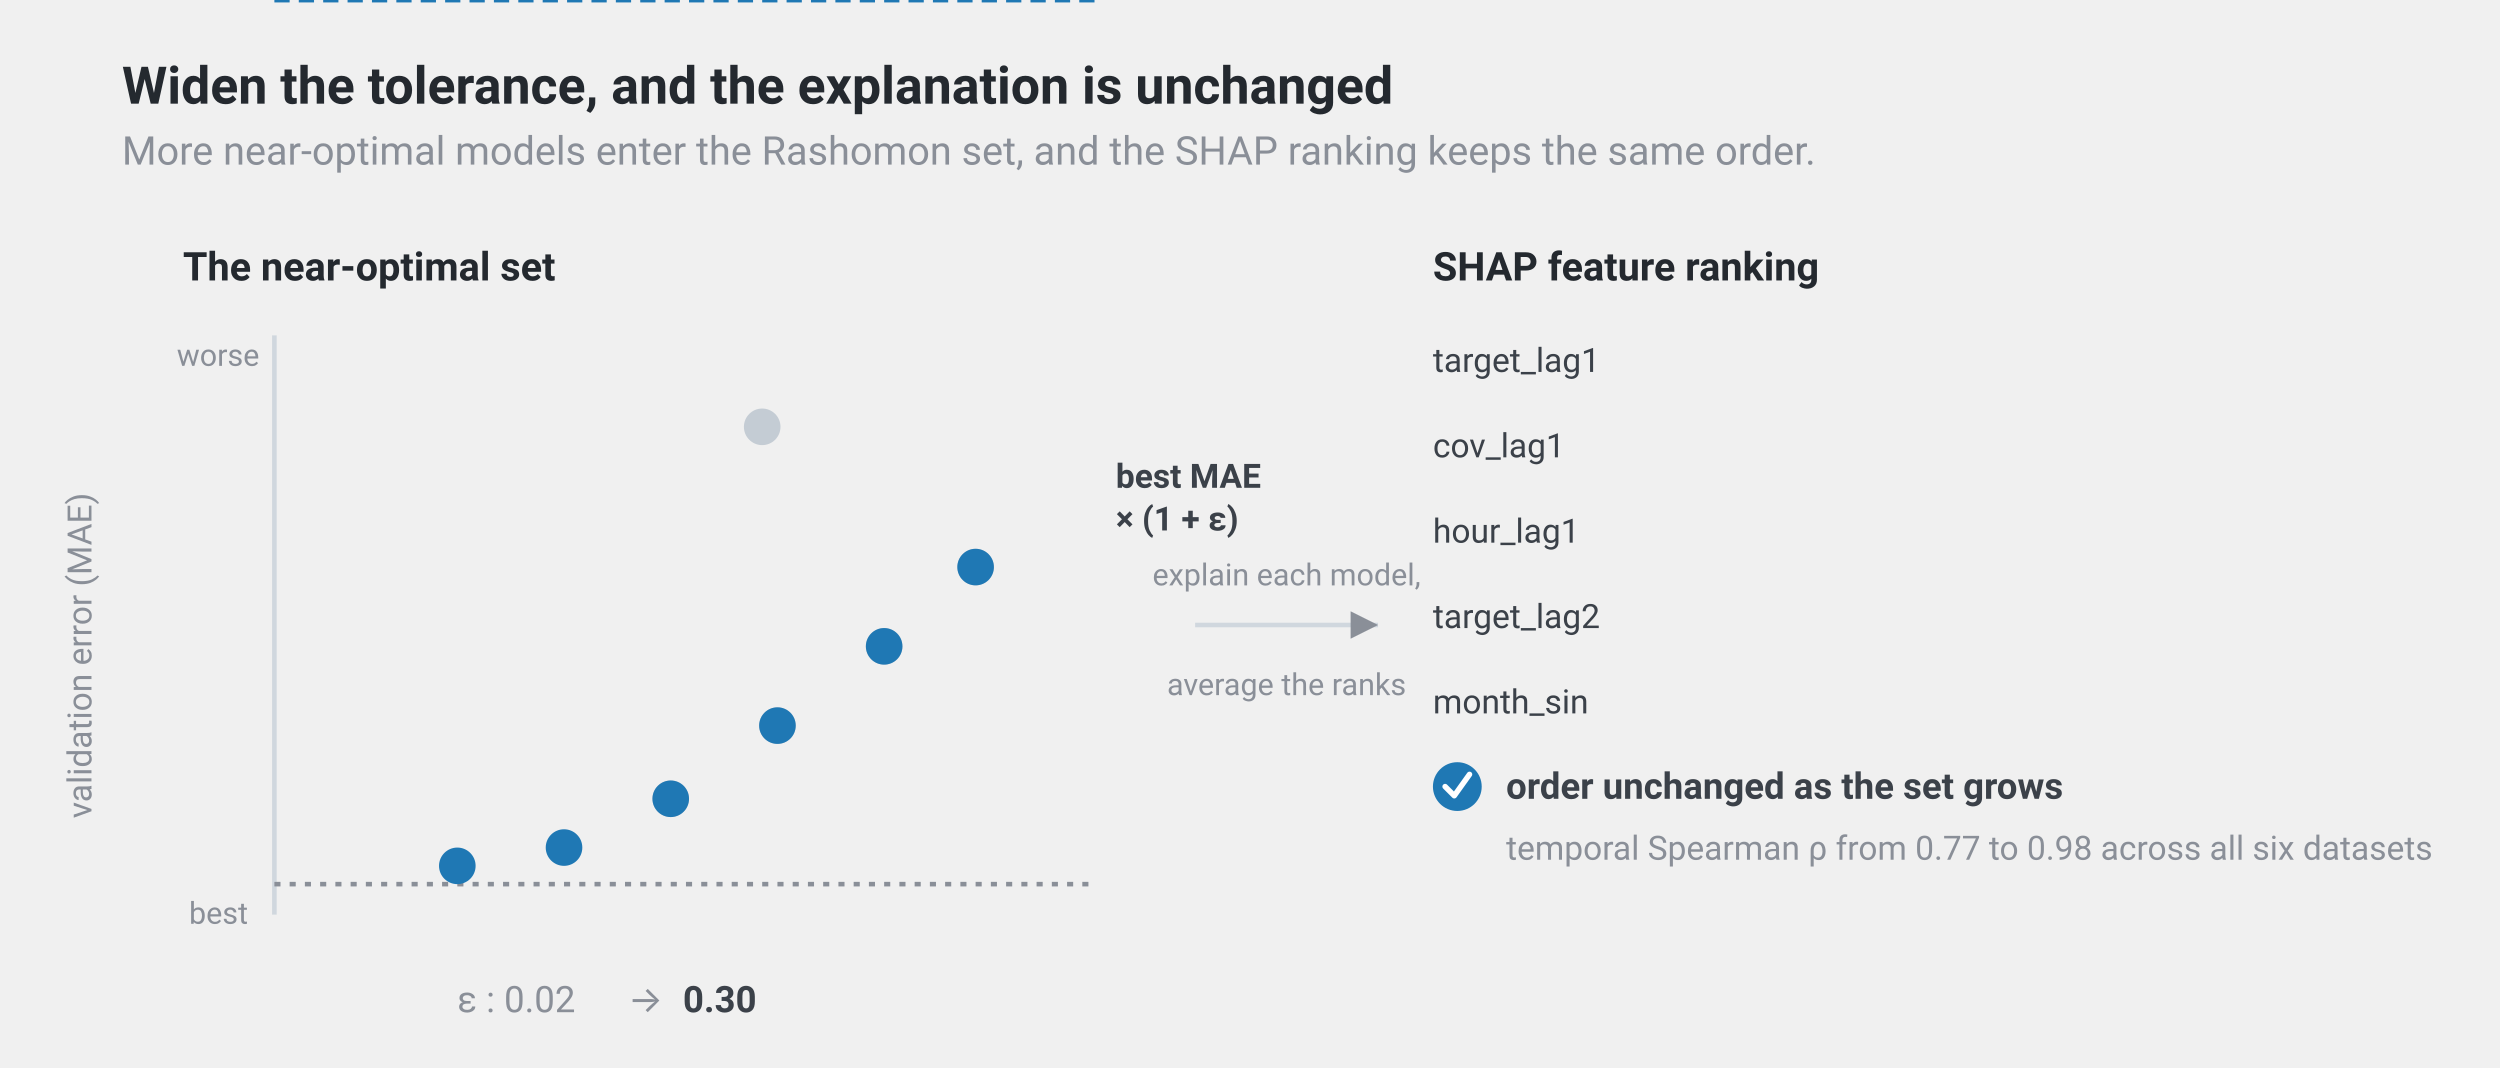
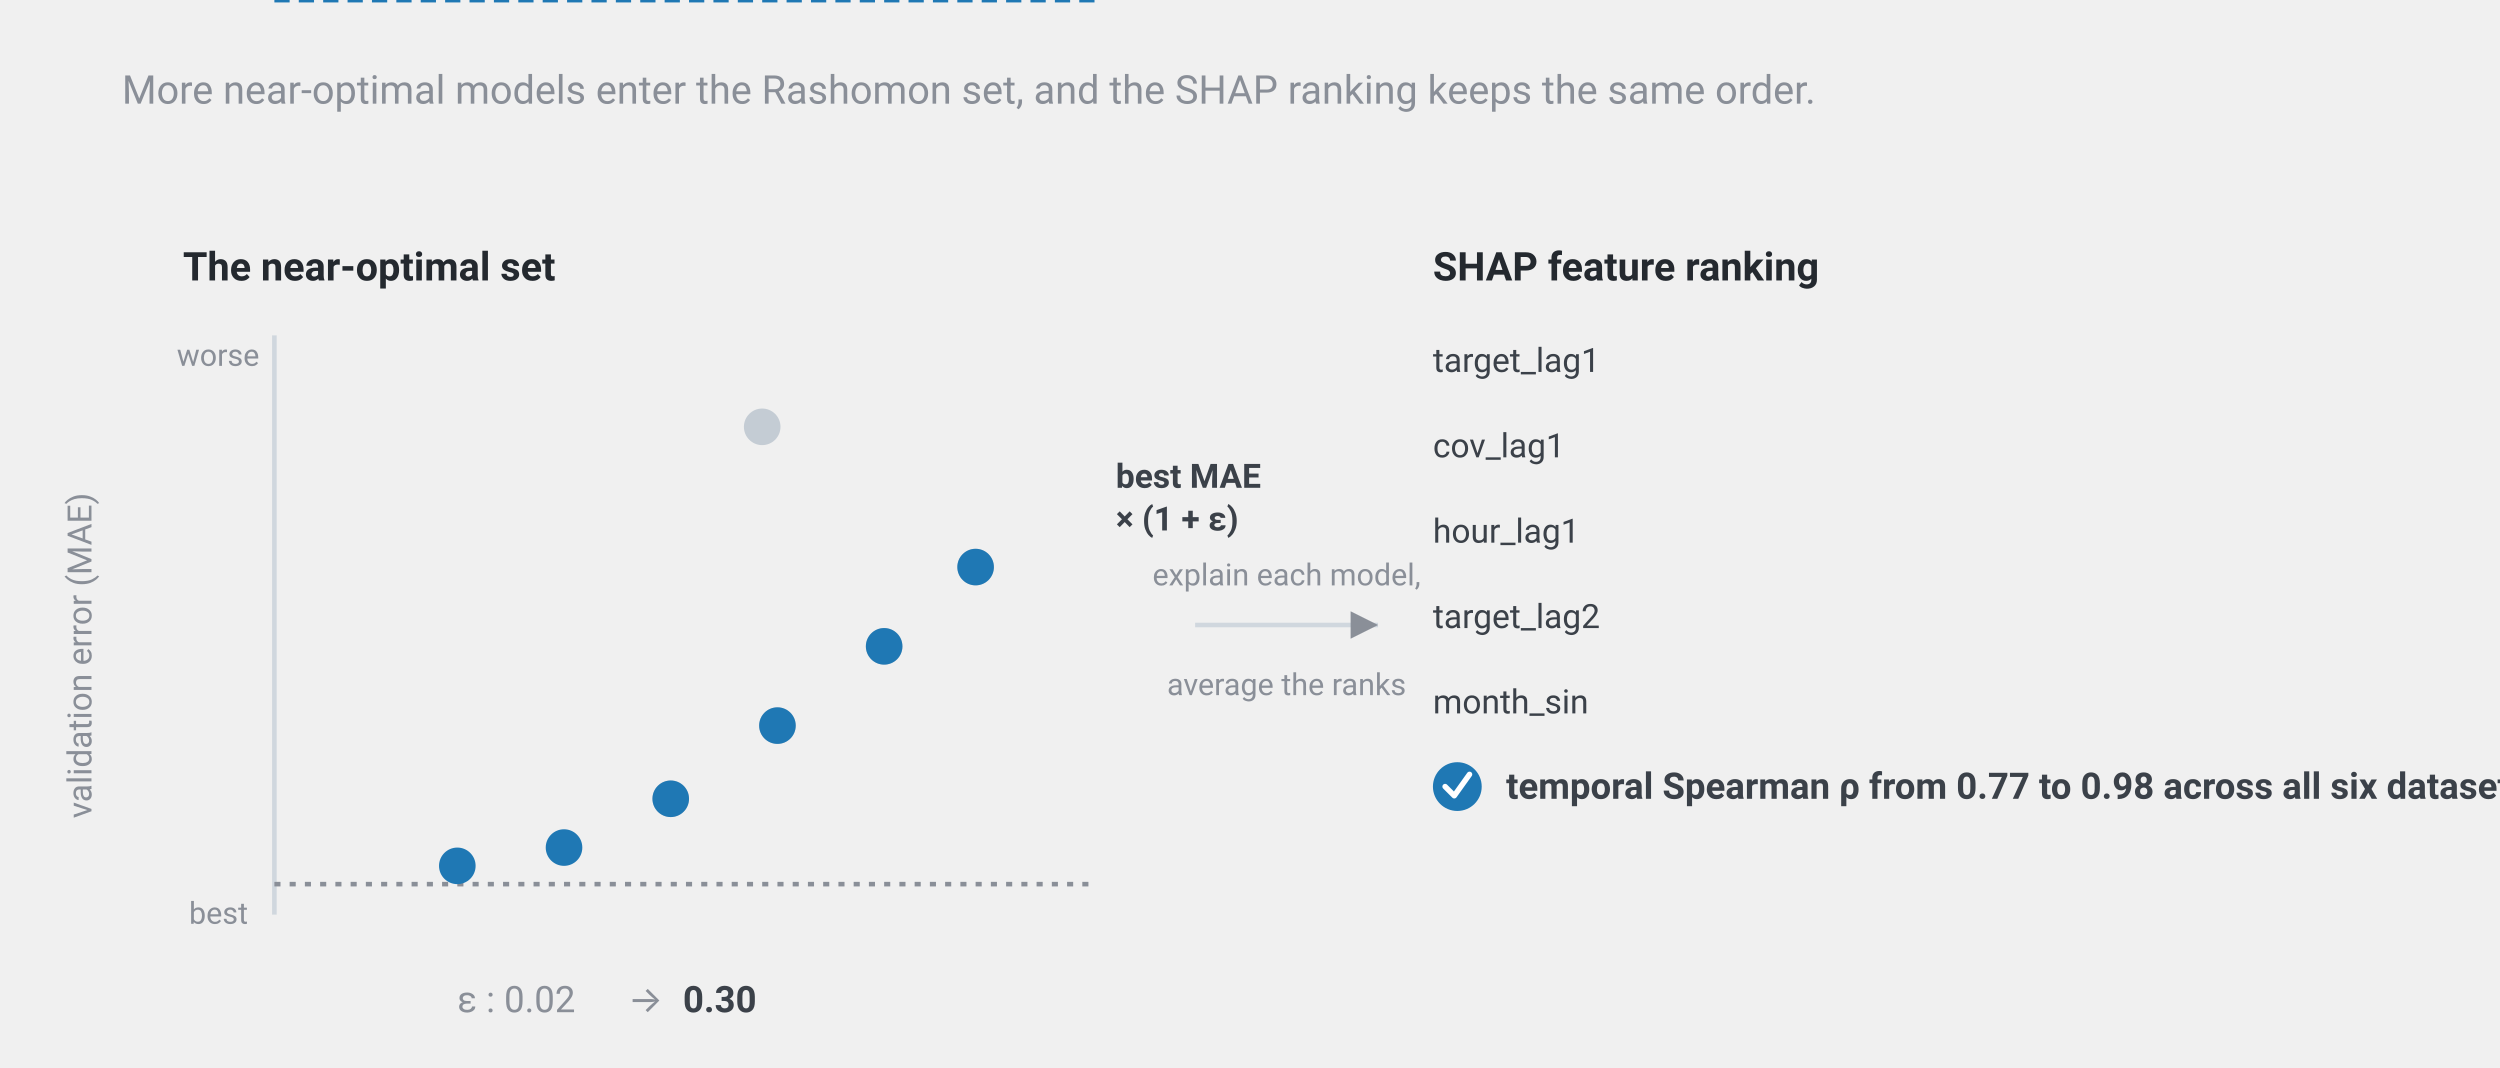
<svg xmlns="http://www.w3.org/2000/svg" viewBox="0 0 820 350" width="820" height="350" font-family="-apple-system, BlinkMacSystemFont, 'Segoe UI', Roboto, sans-serif" role="img" aria-label="As epsilon widens, more near-optimal models enter the Rashomon set, but the SHAP feature-importance ranking keeps the same order.">
  <style>
    text { fill: #3b4149; }
    .title { fill: #24292f; font-weight: 700; }
    .muted { fill: #8a8f98; }
    .axis  { stroke: #d0d7de; }
    @media (prefers-color-scheme: dark) {
      text { fill: #adbac7; }
      .title { fill: #e6edf3; }
      .muted { fill: #768390; }
      .axis  { stroke: #444c56; }
    }
  </style>
-   <text x="40" y="34" class="title" font-size="17">Widen the tolerance, and the explanation is unchanged</text>
-   <text x="40" y="54" class="muted" font-size="13">More near-optimal models enter the Rashomon set, and the SHAP ranking keeps the same order.</text>
+   <text x="40" y="34" class="muted" font-size="13">More near-optimal models enter the Rashomon set, and the SHAP ranking keeps the same order.</text>
  <text x="60" y="92" class="title" font-size="13">The near-optimal set</text>
  <line x1="90" y1="110" x2="90" y2="300" class="axis" stroke-width="1.5" />
  <text x="58" y="120" class="muted" font-size="10">worse</text>
  <text x="62" y="303" class="muted" font-size="10">best</text>
  <text x="30" y="215" class="muted" font-size="11" transform="rotate(-90 30 215)" text-anchor="middle">validation error (MAE)</text>
  <line x1="90" y1="290" x2="360" y2="290" stroke="#8a8f98" stroke-width="1.5" stroke-dasharray="2 3" />
  <rect x="90" width="270" fill="#1F78B4" opacity="0.12">
    <animate attributeName="y" dur="7s" repeatCount="indefinite" keyTimes="0;0.62;0.80;1" values="272;150;150;272" />
    <animate attributeName="height" dur="7s" repeatCount="indefinite" keyTimes="0;0.62;0.80;1" values="18;140;140;18" />
  </rect>
  <line x1="90" x2="360" stroke="#1F78B4" stroke-width="1.6" stroke-dasharray="5 3">
    <animate attributeName="y1" dur="7s" repeatCount="indefinite" keyTimes="0;0.62;0.80;1" values="272;150;150;272" />
    <animate attributeName="y2" dur="7s" repeatCount="indefinite" keyTimes="0;0.62;0.80;1" values="272;150;150;272" />
  </line>
  <text x="366" y="160" fill="#1F78B4" font-size="11" font-weight="600">best MAE</text>
  <text x="366" y="174" fill="#1F78B4" font-size="11" font-weight="600">× (1 + ε)</text>
  <text x="150" y="332" class="muted" font-size="12">ε :  0.02</text>
  <text x="206" y="332" class="muted" font-size="12">→</text>
  <text x="224" y="332" fill="#1F78B4" font-size="12" font-weight="700">0.30</text>
  <circle cx="150" cy="284" r="6" fill="#1F78B4" />
  <circle cx="185" cy="278" r="6" fill="#1F78B4" />
  <g>
    <circle cx="220" cy="262" r="6" fill="#c4ccd4" />
    <circle cx="220" cy="262" r="6" fill="#1F78B4">
      <animate attributeName="opacity" dur="7s" repeatCount="indefinite" keyTimes="0;0.14;0.15;0.80;1" values="0;0;1;1;0" />
    </circle>
  </g>
  <g>
    <circle cx="255" cy="238" r="6" fill="#c4ccd4" />
    <circle cx="255" cy="238" r="6" fill="#1F78B4">
      <animate attributeName="opacity" dur="7s" repeatCount="indefinite" keyTimes="0;0.28;0.29;0.80;1" values="0;0;1;1;0" />
    </circle>
  </g>
  <g>
    <circle cx="290" cy="212" r="6" fill="#c4ccd4" />
    <circle cx="290" cy="212" r="6" fill="#1F78B4">
      <animate attributeName="opacity" dur="7s" repeatCount="indefinite" keyTimes="0;0.42;0.43;0.80;1" values="0;0;1;1;0" />
    </circle>
  </g>
  <g>
    <circle cx="320" cy="186" r="6" fill="#c4ccd4" />
    <circle cx="320" cy="186" r="6" fill="#1F78B4">
      <animate attributeName="opacity" dur="7s" repeatCount="indefinite" keyTimes="0;0.55;0.56;0.80;1" values="0;0;1;1;0" />
    </circle>
  </g>
  <circle cx="250" cy="140" r="6" fill="#c4ccd4" />
  <defs>
    <marker id="ar" markerWidth="8" markerHeight="8" refX="6" refY="3" orient="auto">
      <path d="M0,0 L6,3 L0,6 Z" fill="#8a8f98" />
    </marker>
  </defs>
  <line x1="392" y1="205" x2="452" y2="205" class="axis" stroke-width="1.5" marker-end="url(#ar)" />
  <text x="422" y="192" class="muted" font-size="10" text-anchor="middle">explain each model,</text>
  <text x="422" y="228" class="muted" font-size="10" text-anchor="middle">average the ranks</text>
  <g transform="translate(470,0)">
    <text x="0" y="92" class="title" font-size="13">SHAP feature ranking</text>
    <g font-size="11">
      <text x="0" y="122">target_lag1</text>
      <rect x="92" y="112" height="12" rx="2" fill="#E8991C">
        <animate attributeName="width" dur="7s" repeatCount="indefinite" keyTimes="0;0.5;1" values="176;168;176" />
      </rect>
      <text x="0" y="150">cov_lag1</text>
      <rect x="92" y="140" height="12" rx="2" fill="#E8991C" opacity="0.85">
        <animate attributeName="width" dur="7s" repeatCount="indefinite" keyTimes="0;0.5;1" values="132;138;132" />
      </rect>
      <text x="0" y="178">hour_lag1</text>
      <rect x="92" y="168" height="12" rx="2" fill="#E8991C" opacity="0.7">
        <animate attributeName="width" dur="7s" repeatCount="indefinite" keyTimes="0;0.5;1" values="96;92;96" />
      </rect>
      <text x="0" y="206">target_lag2</text>
      <rect x="92" y="196" height="12" rx="2" fill="#E8991C" opacity="0.55">
        <animate attributeName="width" dur="7s" repeatCount="indefinite" keyTimes="0;0.5;1" values="70;74;70" />
      </rect>
      <text x="0" y="234">month_sin</text>
      <rect x="92" y="224" height="12" rx="2" fill="#E8991C" opacity="0.4">
        <animate attributeName="width" dur="7s" repeatCount="indefinite" keyTimes="0;0.5;1" values="44;42;44" />
      </rect>
    </g>
    <g transform="translate(0,262)">
      <circle cx="8" cy="-4" r="8" fill="#1F78B4" />
      <path d="M4,-4 L7,-1 L12,-8" stroke="#fff" stroke-width="1.8" fill="none" stroke-linecap="round" stroke-linejoin="round" />
-       <text x="24" y="0" font-size="12" font-weight="600">order unchanged as the set grows</text>
-       <text x="24" y="20" class="muted" font-size="11">temporal Spearman ρ from 0.77 to 0.98 across all six datasets</text>
+       <text x="24" y="0" font-size="12" font-weight="600">temporal Spearman ρ from 0.77 to 0.98 across all six datasets</text>
    </g>
  </g>
</svg>
